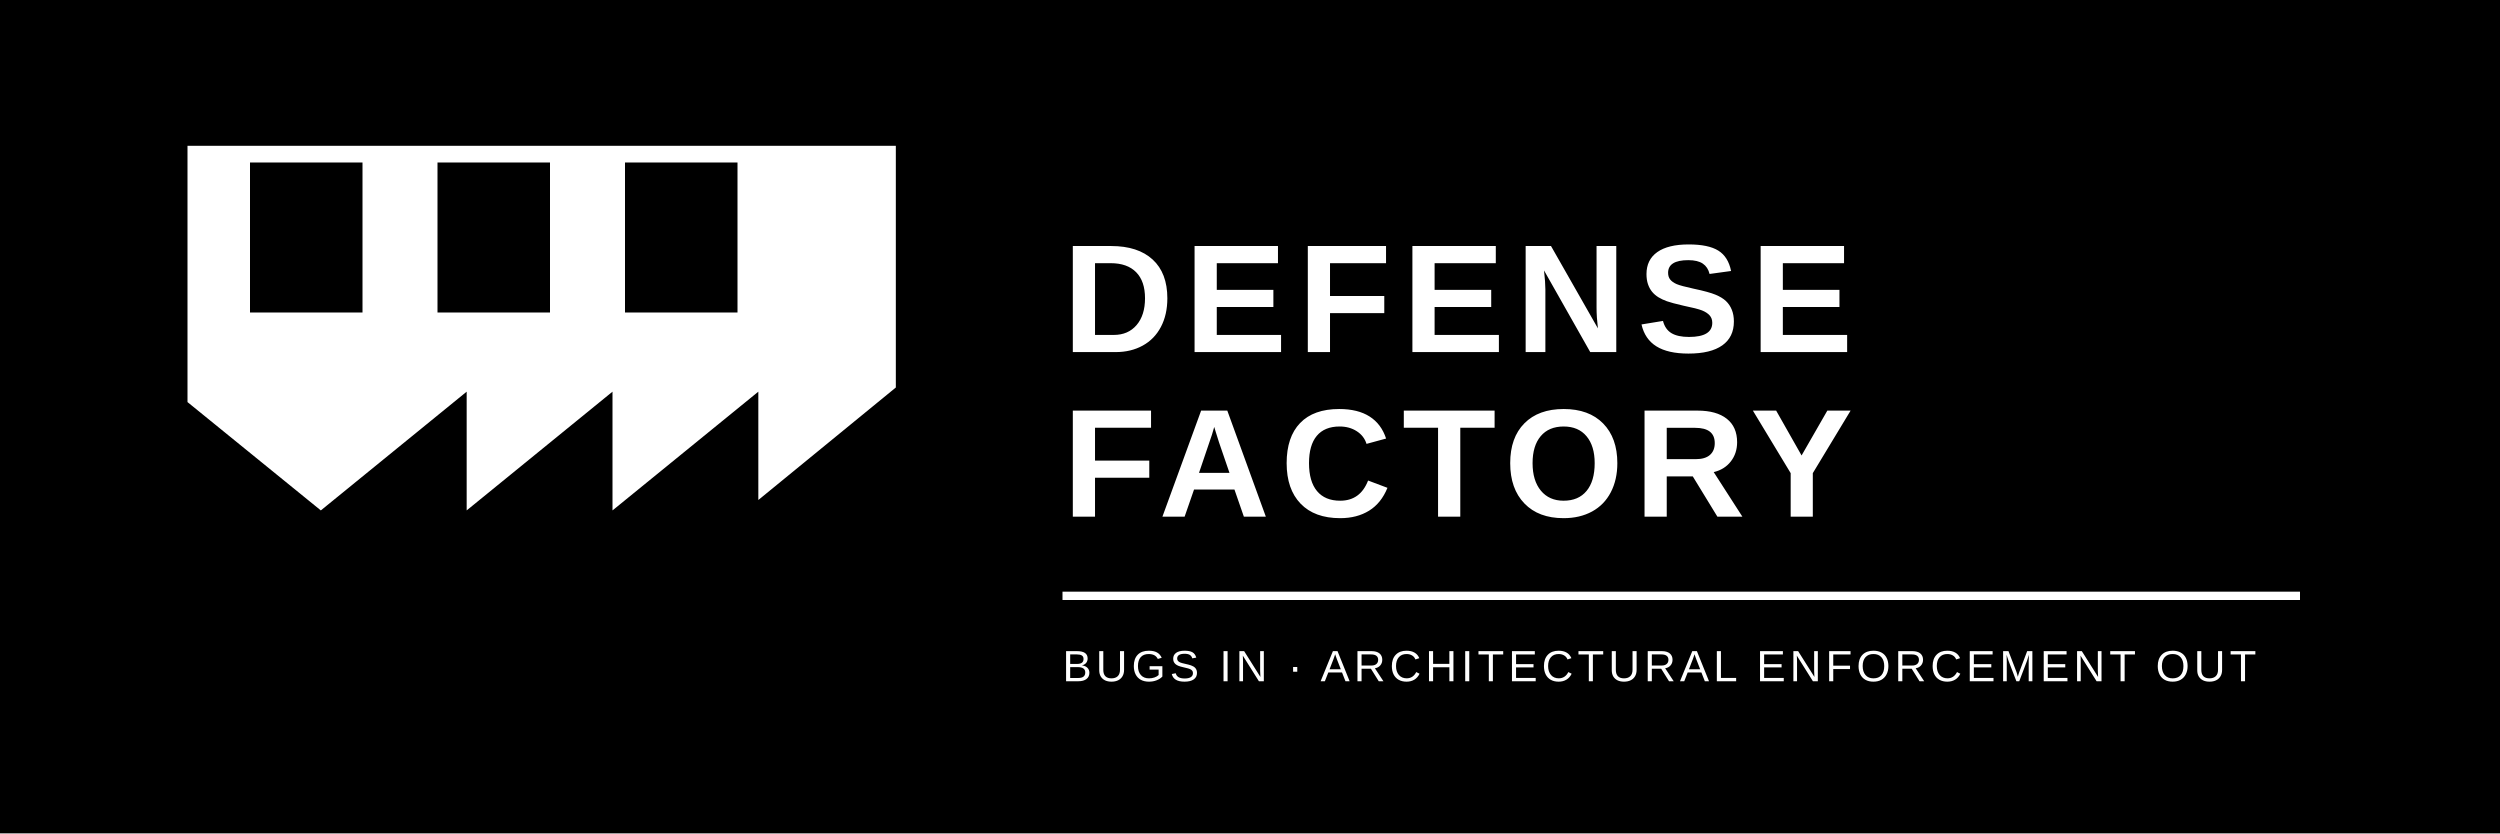
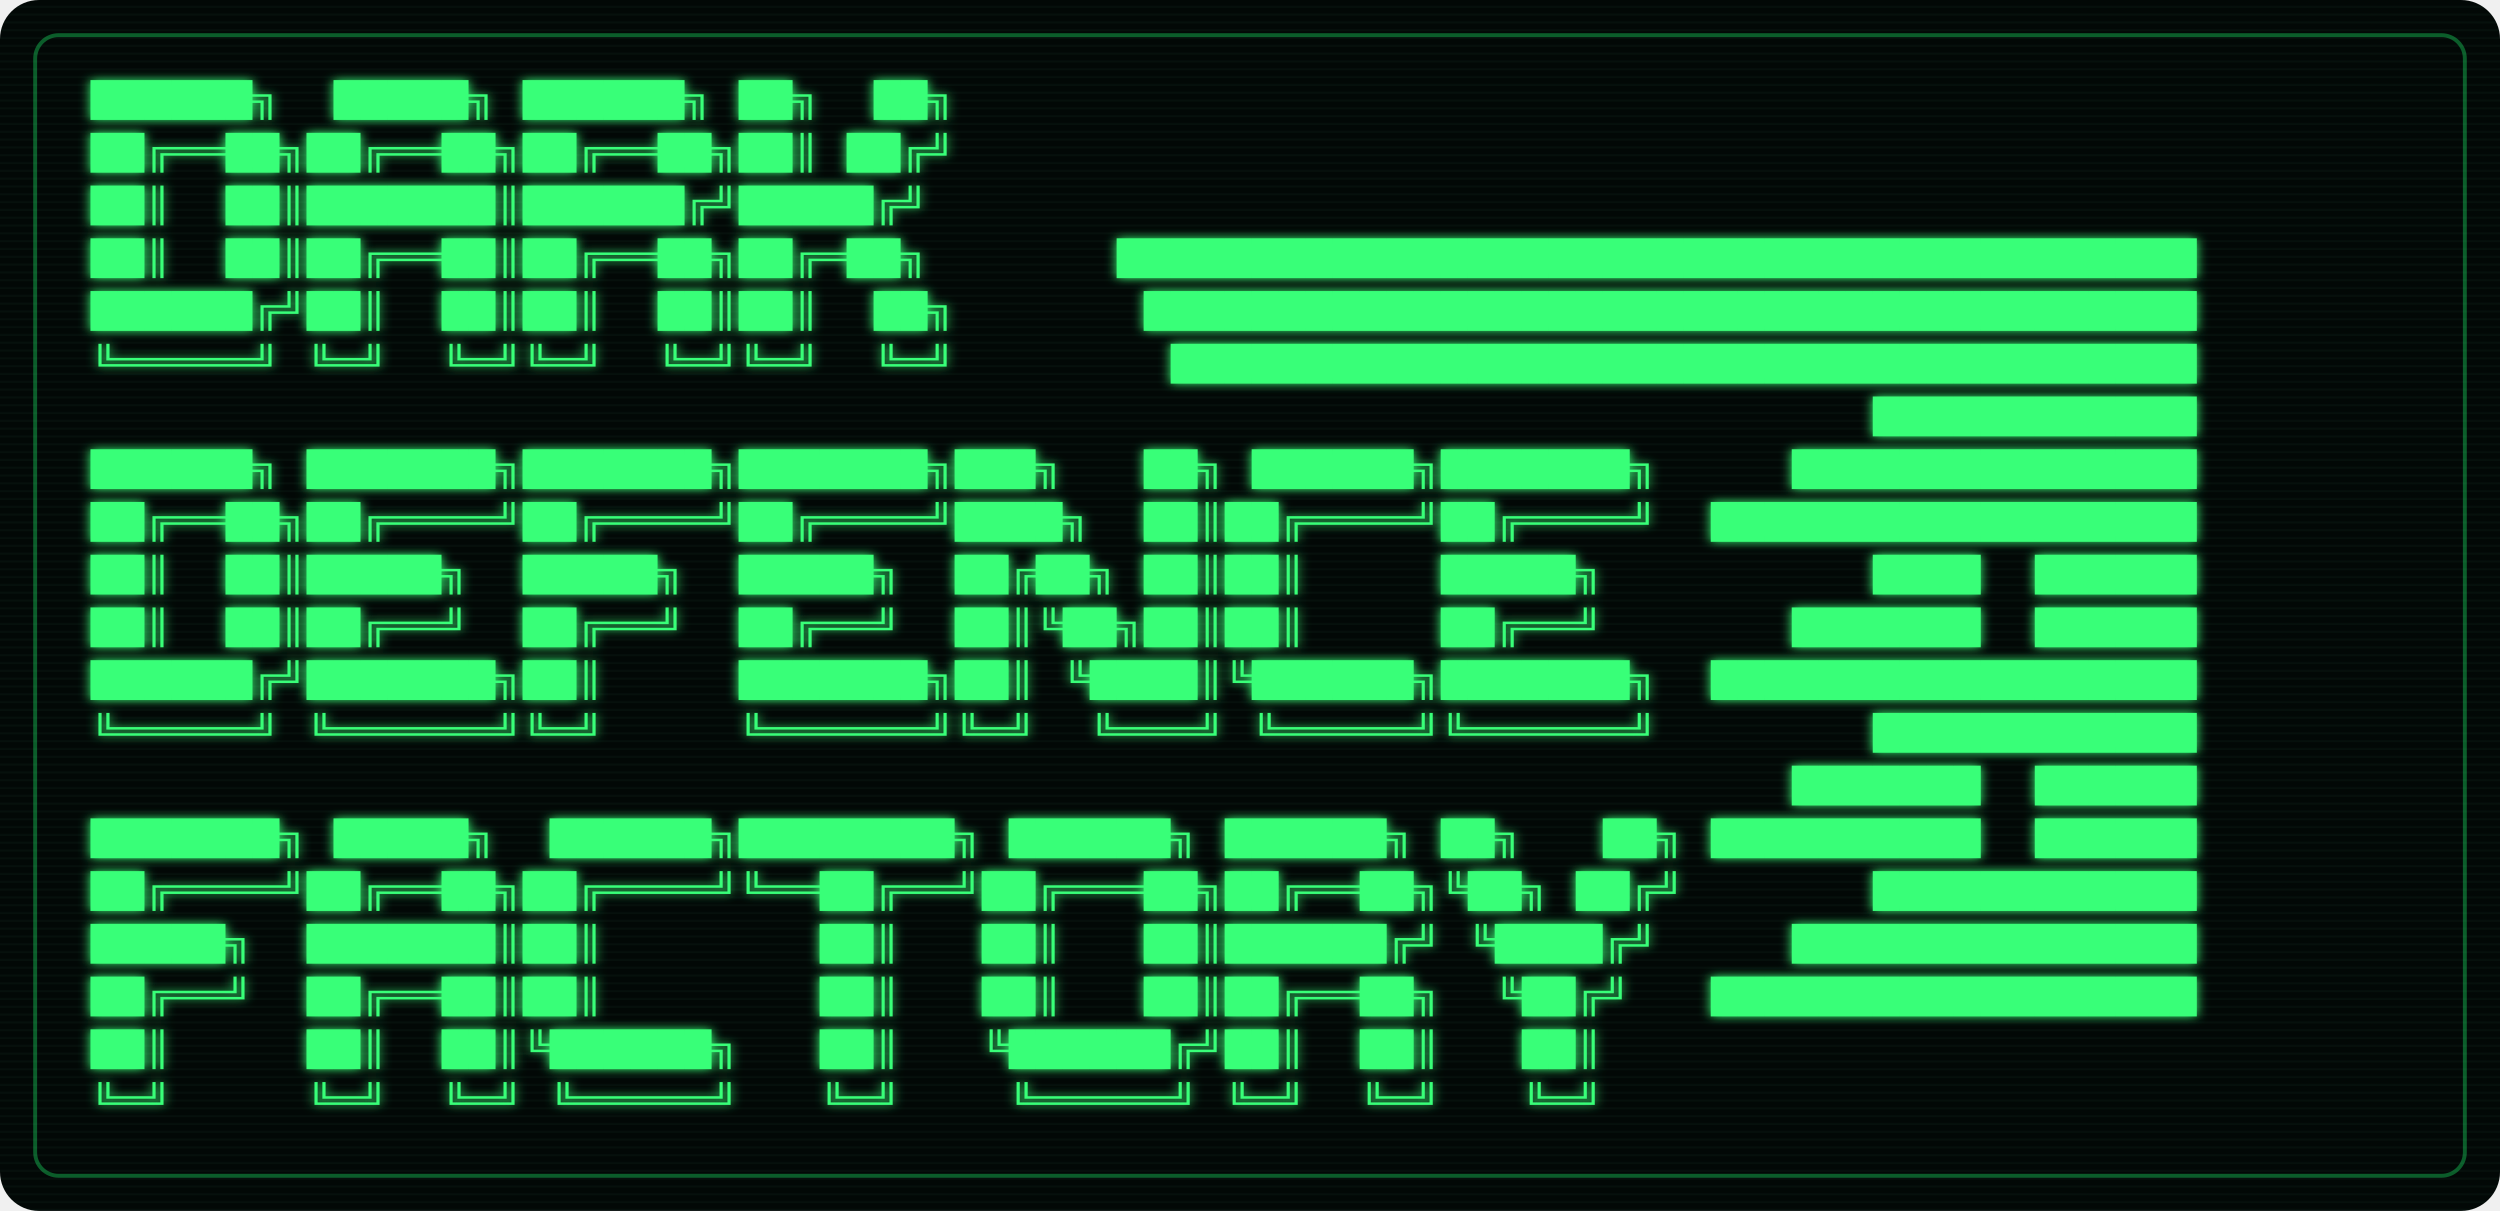
- <svg xmlns="http://www.w3.org/2000/svg" viewBox="0 0 1200 400" role="img" aria-labelledby="title desc">
-   <rect width="1200" height="400" fill="#000" />
-   <g fill="#fff">
-     <path d="M90 70h340v116l-66 54v-52l-70 57v-57l-70 57v-57l-70 57-64-52z" />
-     <rect x="120" y="78" width="54" height="72" fill="#000" />
-     <rect x="210" y="78" width="54" height="72" fill="#000" />
-     <rect x="300" y="78" width="54" height="72" fill="#000" />
+ <svg xmlns="http://www.w3.org/2000/svg" viewBox="0 0 1280 620" role="img" aria-labelledby="title desc">
+   <defs>
+     <filter id="terminal-glow" x="-10%" y="-10%" width="120%" height="120%">
+       <feGaussianBlur in="SourceGraphic" stdDeviation="2.4" result="blur" />
+       <feMerge>
+         <feMergeNode in="blur" />
+         <feMergeNode in="SourceGraphic" />
+       </feMerge>
+     </filter>
+     <pattern id="scanlines" width="4" height="4" patternUnits="userSpaceOnUse">
+       <path d="M0 3.5h4" stroke="#8affad" stroke-opacity="0.035" />
+     </pattern>
+   </defs>
+   <rect width="1280" height="620" rx="20" fill="#020806" />
+   <rect x="18" y="18" width="1244" height="584" rx="12" fill="none" stroke="#0b5d2a" stroke-width="2" />
+   <rect width="1280" height="620" rx="20" fill="url(#scanlines)" />
+   <g xml:space="preserve" transform="matrix(1.28 0 0 1 -10 0)" fill="#39ff78" filter="url(#terminal-glow)" font-family="SFMono-Regular,Consolas,'Liberation Mono','DejaVu Sans Mono',monospace" font-size="18" font-weight="700">
+     <text x="44" y="56">██████╗  █████╗ ██████╗ ██╗  ██╗</text>
+     <text x="44" y="83">██╔══██╗██╔══██╗██╔══██╗██║ ██╔╝</text>
+     <text x="44" y="110">██║  ██║███████║██████╔╝█████╔╝</text>
+     <text x="44" y="137">██║  ██║██╔══██║██╔══██╗██╔═██╗       ████████████████████████████████████████</text>
+     <text x="44" y="164">██████╔╝██║  ██║██║  ██║██║  ██╗       ███████████████████████████████████████</text>
+     <text x="44" y="191">╚═════╝ ╚═╝  ╚═╝╚═╝  ╚═╝╚═╝  ╚═╝        ██████████████████████████████████████</text>
+     <text x="44" y="218">                                                                  ████████████</text>
+     <text x="44" y="245">██████╗ ███████╗███████╗███████╗███╗   ██╗ ██████╗███████╗     ███████████████</text>
+     <text x="44" y="272">██╔══██╗██╔════╝██╔════╝██╔════╝████╗  ██║██╔════╝██╔════╝  ██████████████████</text>
+     <text x="44" y="299">██║  ██║█████╗  █████╗  █████╗  ██╔██╗ ██║██║     █████╗          ████  ██████</text>
+     <text x="44" y="326">██║  ██║██╔══╝  ██╔══╝  ██╔══╝  ██║╚██╗██║██║     ██╔══╝       ███████  ██████</text>
+     <text x="44" y="353">██████╔╝███████╗██║     ███████╗██║ ╚████║╚██████╗███████╗  ██████████████████</text>
+     <text x="44" y="380">╚═════╝ ╚══════╝╚═╝     ╚══════╝╚═╝  ╚═══╝ ╚═════╝╚══════╝        ████████████</text>
+     <text x="44" y="407">                                                               ███████  ██████</text>
+     <text x="44" y="434">███████╗ █████╗  ██████╗████████╗ ██████╗ ██████╗ ██╗   ██╗ ██████████  ██████</text>
+     <text x="44" y="461">██╔════╝██╔══██╗██╔════╝╚══██╔══╝██╔═══██╗██╔══██╗╚██╗ ██╔╝       ████████████</text>
+     <text x="44" y="488">█████╗  ███████║██║        ██║   ██║   ██║██████╔╝ ╚████╔╝     ███████████████</text>
+     <text x="44" y="515">██╔══╝  ██╔══██║██║        ██║   ██║   ██║██╔══██╗  ╚██╔╝   ██████████████████</text>
+     <text x="44" y="542">██║     ██║  ██║╚██████╗   ██║   ╚██████╔╝██║  ██║   ██║</text>
+     <text x="44" y="569">╚═╝     ╚═╝  ╚═╝ ╚═════╝   ╚═╝    ╚═════╝ ╚═╝  ╚═╝   ╚═╝</text>
  </g>
-   <text x="510" y="169" fill="#fff" font-family="Arial, Helvetica, sans-serif" font-size="74" font-weight="700" letter-spacing="5">DEFENSE</text>
-   <text x="510" y="248" fill="#fff" font-family="Arial, Helvetica, sans-serif" font-size="74" font-weight="700" letter-spacing="5">FACTORY</text>
-   <path d="M510 286h594" stroke="#fff" stroke-width="4" />
-   <text x="510" y="327" fill="#fff" font-family="Arial, Helvetica, sans-serif" font-size="21" letter-spacing="2">BUGS IN · ARCHITECTURAL ENFORCEMENT OUT</text>
</svg>
